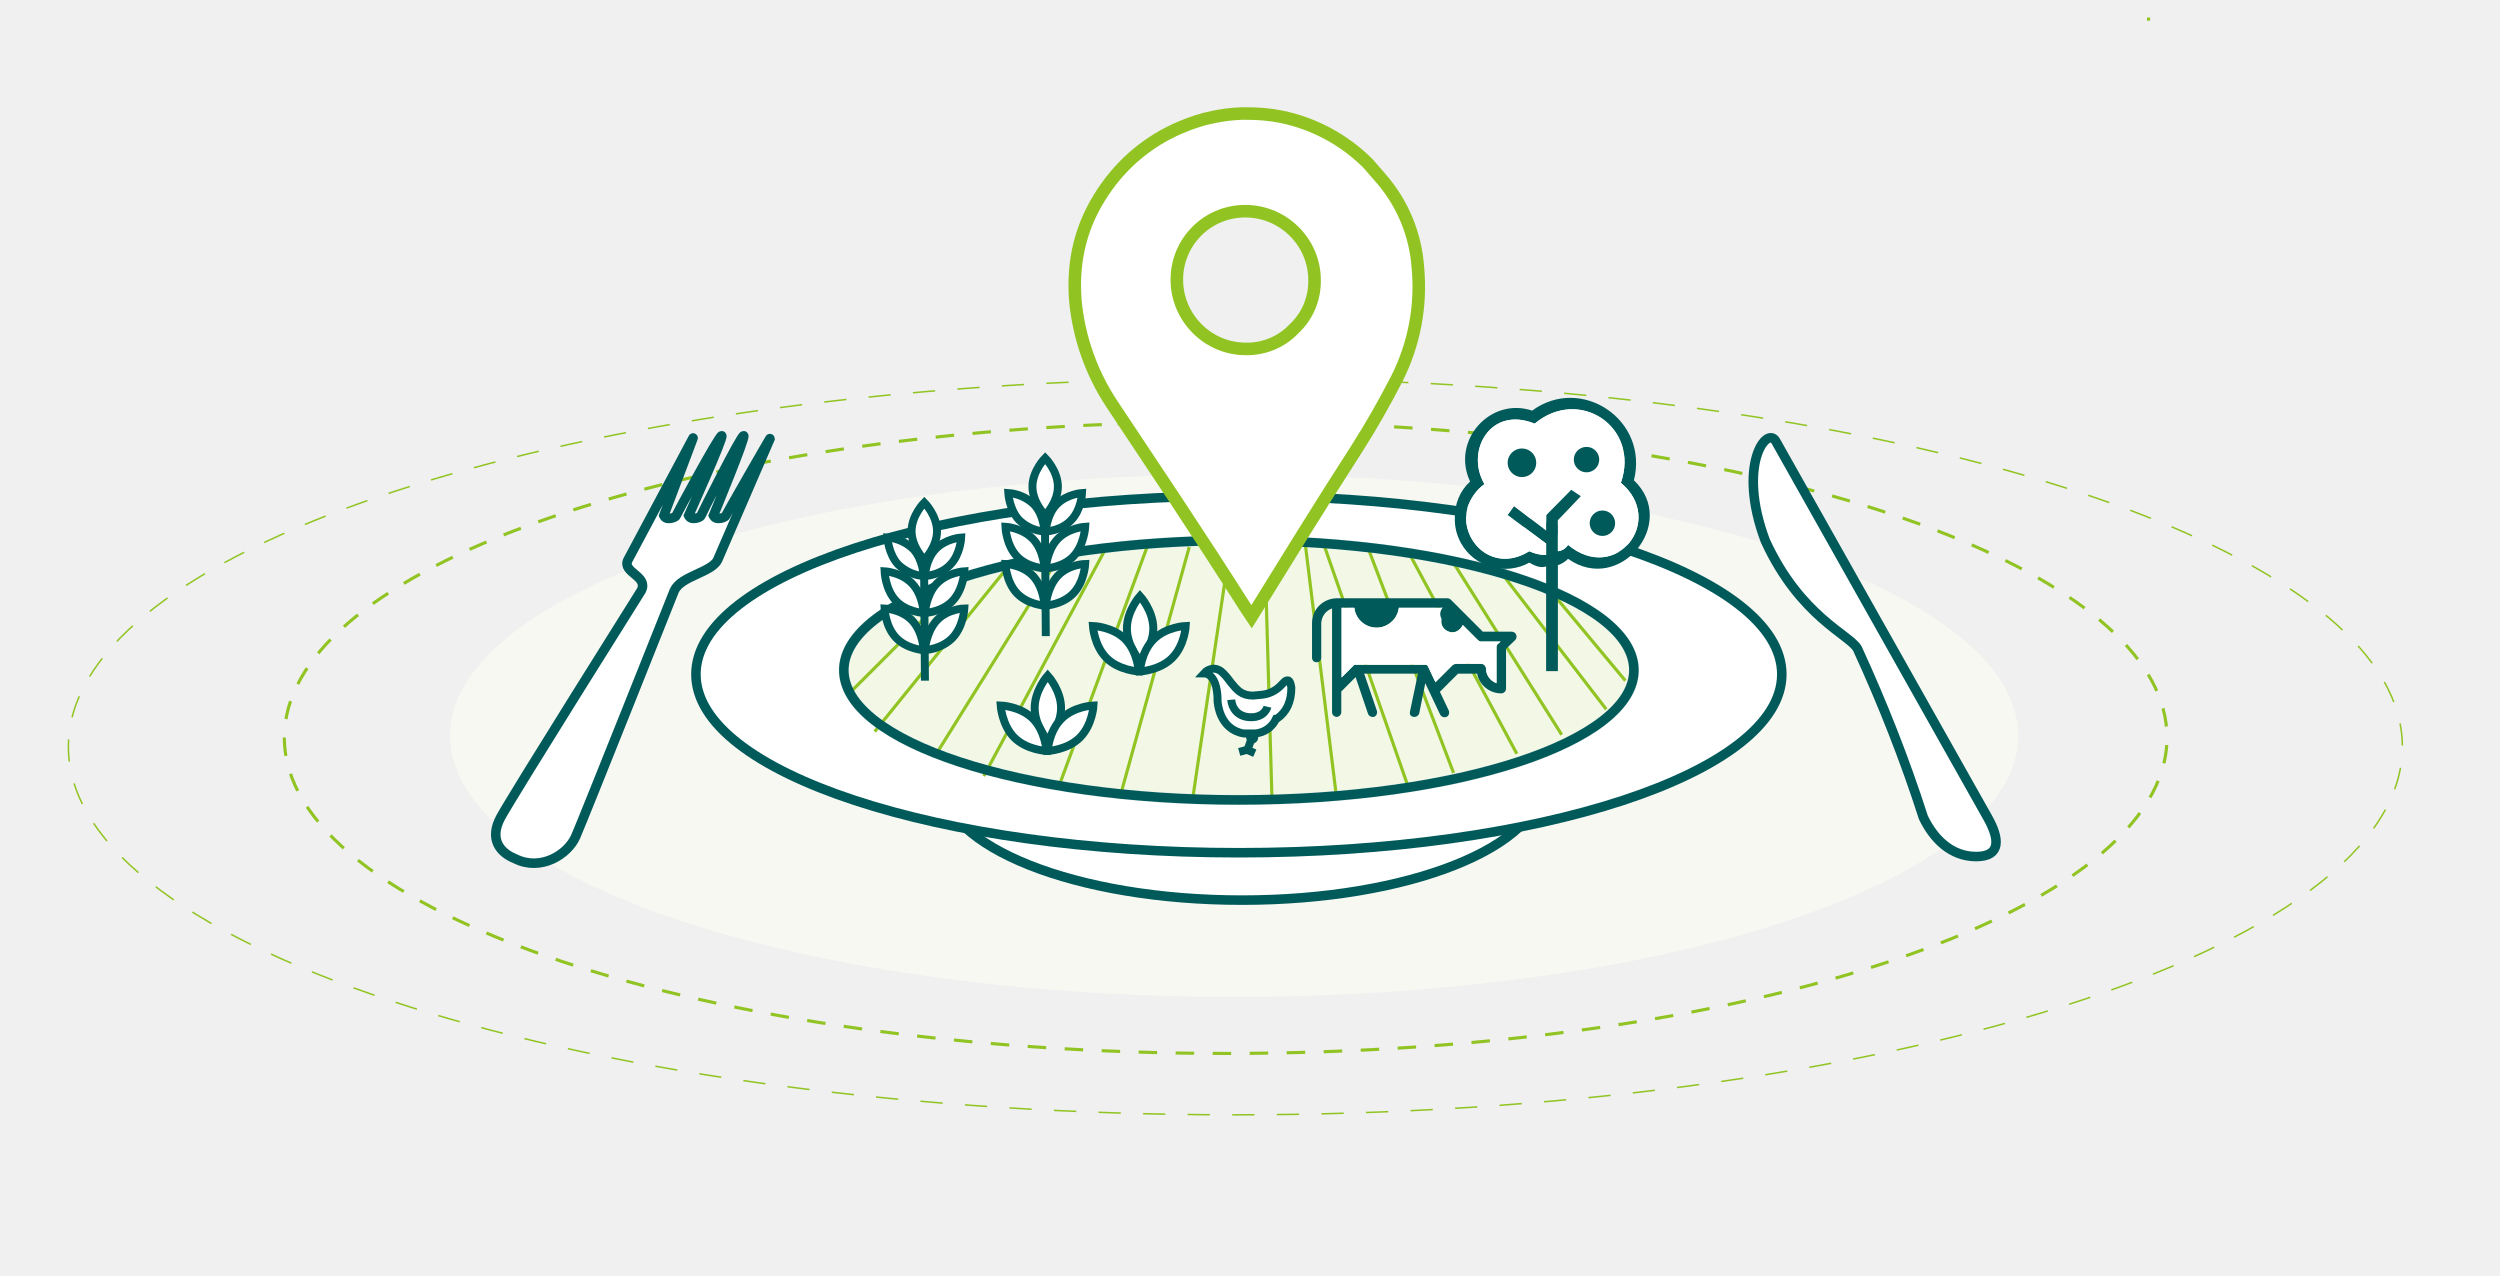
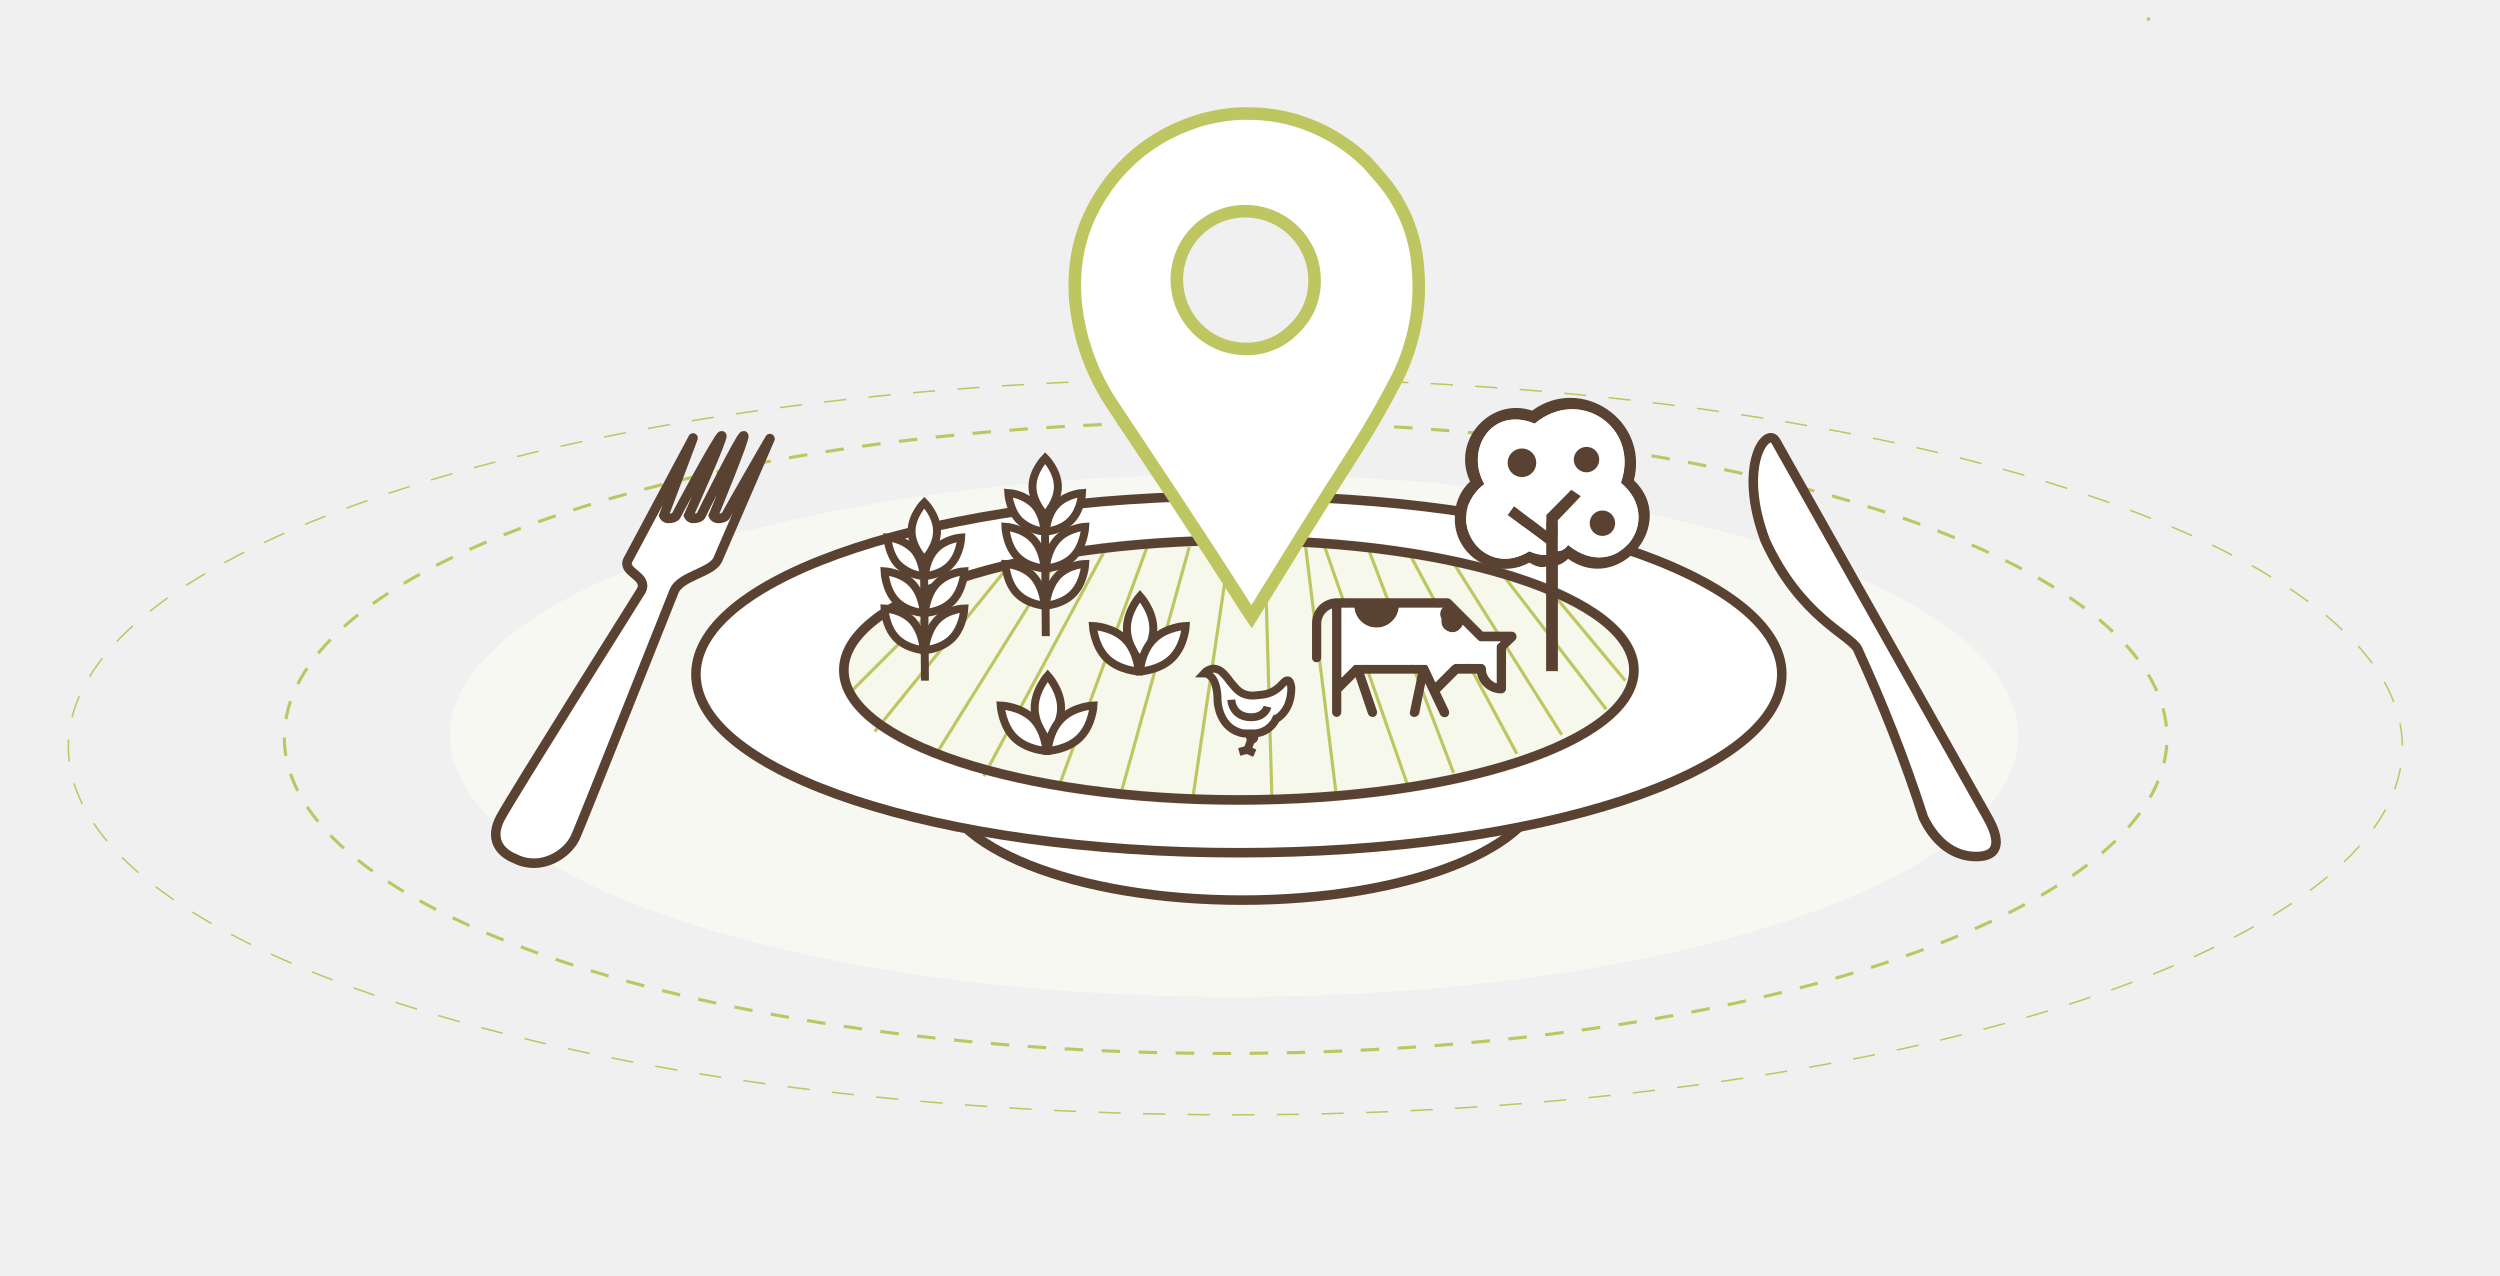
<svg xmlns="http://www.w3.org/2000/svg" xmlns:xlink="http://www.w3.org/1999/xlink" version="1.1" id="Calque_1" x="0px" y="0px" viewBox="0 0 786 401" style="enable-background:new 0 0 786 401;" xml:space="preserve">
  <style type="text/css">
	.st0{fill:#F8F8F3;}
- 	.st1{fill:none;stroke:#91C423;stroke-width:0.99;stroke-miterlimit:10;}
- 	.st2{fill:none;stroke:#91C423;stroke-width:0.99;stroke-miterlimit:10;stroke-dasharray:5.82,5.82;}
- 	.st3{fill:none;stroke:#91C423;stroke-width:0.48;stroke-miterlimit:10;}
- 	.st4{fill:none;stroke:#91C423;stroke-width:0.48;stroke-miterlimit:10;stroke-dasharray:7.01,7.01;}
- 	.st5{fill:#FFFFFF;stroke:#015A5A;stroke-width:3;stroke-miterlimit:10;}
- 	.st6{opacity:0.12;fill:#91C423;stroke:#015A5A;stroke-width:3.24;stroke-miterlimit:10;enable-background:new    ;}
- 	.st7{fill:none;stroke:#91C423;stroke-miterlimit:10;}
- 	.st8{fill:none;stroke:#015A5A;stroke-width:3;stroke-miterlimit:10;}
- 	.st9{fill:none;stroke:#015A5A;stroke-width:2.5;stroke-miterlimit:10;}
- 	.st10{fill:#FFFFFF;stroke:#015A5A;stroke-width:2.5;stroke-miterlimit:10;}
- 	.st11{fill:#015A5A;}
+ 	.st1{fill:none;stroke:#bdc660;stroke-width:0.99;stroke-miterlimit:10;}
+ 	.st2{fill:none;stroke:#bdc660;stroke-width:0.99;stroke-miterlimit:10;stroke-dasharray:5.82,5.82;}
+ 	.st3{fill:none;stroke:#bdc660;stroke-width:0.48;stroke-miterlimit:10;}
+ 	.st4{fill:none;stroke:#bdc660;stroke-width:0.48;stroke-miterlimit:10;stroke-dasharray:7.01,7.01;}
+ 	.st5{fill:#FFFFFF;stroke:#594231;stroke-width:3;stroke-miterlimit:10;}
+ 	.st6{opacity:0.12;fill:#bdc660;stroke:#594231;stroke-width:3.24;stroke-miterlimit:10;enable-background:new    ;}
+ 	.st7{fill:none;stroke:#bdc660;stroke-miterlimit:10;}
+ 	.st8{fill:none;stroke:#594231;stroke-width:3;stroke-miterlimit:10;}
+ 	.st9{fill:none;stroke:#594231;stroke-width:2.5;stroke-miterlimit:10;}
+ 	.st10{fill:#FFFFFF;stroke:#594231;stroke-width:2.5;stroke-miterlimit:10;}
+ 	.st11{fill:#594231;}
	.st12{fill:#FFFFFF;}
- 	.st13{fill:#FFFFFF;stroke:#91C423;stroke-width:3.95;stroke-miterlimit:10;}
+ 	.st13{fill:#FFFFFF;stroke:#bdc660;stroke-width:3.95;stroke-miterlimit:10;}
	.st14{clip-path:url(#SVGID_2_);}
- 	.st15{fill:none;stroke:#91C022;stroke-width:1.52;stroke-miterlimit:10;}
+ 	.st15{fill:none;stroke:#bdc660;stroke-width:1.52;stroke-miterlimit:10;}
</style>
  <ellipse class="st0" cx="388" cy="231.3" rx="246.5" ry="82.1" />
  <path class="st1" d="M429.5,133.7l3,0.2" />
  <path class="st2" d="M438.3,134.2c138.2,8.3,243,48.9,243,97.7c0,54.8-132.5,99.3-295.9,99.3s-296-44.5-296-99.3  c0-50.7,113-92.4,259-98.5" />
  <path class="st1" d="M351.4,133.3l2.9-0.2" />
  <path class="st3" d="M439.3,120.1l3.5,0.2" />
  <path class="st4" d="M449.8,120.6c173.4,9.2,305.5,56.8,305.5,114.2c0,63.9-164.3,115.7-366.9,115.7S21.5,298.7,21.5,234.8  C21.5,176,160.2,127.5,340,120" />
  <path class="st3" d="M343.5,119.9l3.5-0.2" />
  <ellipse class="st5" cx="390.5" cy="245.5" rx="94.5" ry="37.5" />
  <ellipse class="st5" cx="389.5" cy="212" rx="170.7" ry="56.1" />
  <ellipse class="st6" cx="389.5" cy="210.7" rx="124.2" ry="40.8" />
  <line class="st7" x1="318.7" y1="176" x2="275" y2="230" />
  <line class="st7" x1="347.9" y1="172" x2="309.3" y2="244" />
  <line class="st7" x1="373.9" y1="172" x2="352" y2="251" />
  <line class="st7" x1="397.8" y1="178" x2="399.9" y2="251" />
  <line class="st7" x1="416.5" y1="172" x2="442.6" y2="247" />
  <line class="st7" x1="443.6" y1="175" x2="476.9" y2="237" />
  <line class="st7" x1="472.7" y1="181" x2="505" y2="223" />
  <line class="st7" x1="333" y1="175" x2="295" y2="236" />
  <line class="st7" x1="361" y1="171" x2="333" y2="247" />
  <line class="st7" x1="387" y1="170" x2="375" y2="251" />
  <line class="st7" x1="410" y1="168" x2="420" y2="249" />
  <line class="st7" x1="430" y1="172" x2="457" y2="243" />
  <line class="st7" x1="457" y1="177" x2="491" y2="231" />
  <line class="st7" x1="486" y1="184" x2="511" y2="214" />
  <line class="st7" x1="305" y1="180" x2="267" y2="218" />
  <ellipse class="st8" cx="389.5" cy="210.7" rx="124.2" ry="40.8" />
  <line class="st9" x1="290.8" y1="214" x2="290.5" y2="174.3" />
  <path class="st10" d="M294.6,167c0,5-4,9-4,9s-4-4-4-9s4-9,4-9S294.6,162,294.6,167z" />
  <path class="st10" d="M287.1,172.6c3.1,3.3,3.3,8.5,3.3,8.5c-3-0.2-5.8-1.5-8-3.6c-3.1-3.3-3.4-8.5-3.4-8.5  C282,169.2,284.9,170.5,287.1,172.6z" />
  <path class="st10" d="M298.8,177.5c-3.1,3.4-8,3.6-8,3.6s0.2-5.2,3.4-8.5s8-3.6,8-3.6S302,174.2,298.8,177.5z" />
  <path class="st10" d="M286.8,183.5c3.4,3.6,3.6,9.2,3.6,9.2s-5.3-0.2-8.7-3.8s-3.6-9.3-3.6-9.3S283.4,179.9,286.8,183.5z" />
  <path class="st10" d="M299.5,188.9c-3.4,3.6-8.7,3.8-8.7,3.8s0.3-5.6,3.7-9.2s8.7-3.9,8.7-3.9S302.9,185.3,299.5,188.9z" />
  <path class="st10" d="M286.8,195.1c3.4,3.7,3.6,9.3,3.6,9.3s-5.3-0.3-8.7-3.9s-3.6-9.2-3.6-9.2S283.4,191.5,286.8,195.1z" />
  <path class="st10" d="M299.5,200.5c-3.4,3.6-8.7,3.9-8.7,3.9s0.3-5.6,3.7-9.3s8.7-3.8,8.7-3.8S302.9,196.9,299.5,200.5z" />
  <path class="st10" d="M333.6,222.6c0,5.6-4.2,10.1-4.2,10.1s-4.1-4.5-4.1-10.1s4.1-10.2,4.1-10.2S333.6,217,333.6,222.6z" />
  <path class="st10" d="M324.8,226c3.9,4,4.2,10.1,4.2,10.1s-6.2-0.3-10.1-4.2s-4.3-10.1-4.3-10.1S320.8,222,324.8,226z" />
  <path class="st10" d="M339.5,231.9c-3.9,3.9-10.1,4.2-10.1,4.2s0.3-6.1,4.3-10.1s10.1-4.2,10.1-4.2S343.5,227.9,339.5,231.9z" />
  <path class="st11" d="M486.1,211v-32.9c-1.6,0.5-3.2,0-5.3-1.2c-7.6,4.2-17.3,1.4-21.5-6.2c-1.3-2.4-2-5.1-1.9-7.9  c-0.1-4.3,1.6-8.5,4.8-11.4c-6.1-13,6.5-26.7,19.5-22.3c15.4-11.3,36.8,2.9,32,21.9c14.1,13.4-4.5,36.1-20.7,24.7  c-0.9,0.9-2,1.6-3.2,2V211H486.1z M501.5,147.4l2.4,2.4l-14.1,13.8v9.7c1.3-0.1,2.5-0.9,3.2-2c15,12.5,30.8-7.7,16.6-19.5  c6.1-17.4-13-30.4-27.1-18.6c-13.8-5.7-21.9,8.5-15.8,19c-2.5,1.8-4.3,4.4-5.3,7.3c-2.8,10.1,7.7,21.1,19.4,13.8  c1.7,0.8,3.5,1.2,5.3,1.2v-3.6l-12.1-9l2-2.8l10.1,7.7c0-15,1.6-10.5-5.3-19l2.9-2.1C490.6,154.2,501.5,147.4,501.5,147.4z" />
  <path class="st12" d="M494,154l3,2l-7.2,7.6v9.7c1.3-0.1,2.5-0.9,3.2-2c15,12.5,30.8-7.7,16.6-19.5c6.1-17.4-13-30.4-27.1-18.6  c-13.8-5.7-21.9,8.5-15.8,19c-2.5,1.8-4.3,4.4-5.3,7.3c-2.8,10.1,7.7,21.1,19.4,13.8c1.7,0.8,3.5,1.2,5.3,1.2v-3.6l-12.1-9l2-2.8  l10.1,7.7V162" />
  <path class="st11" d="M476.7,199.6c-0.2-0.6-0.8-1-1.4-1h-9.1l-10.1-10.1c-0.3-0.2-0.6-0.4-1-0.4h-34.9c-4.3,0.1-7.7,3.5-7.7,7.8  v10.9c0,0.8,0.6,1.4,1.4,1.4c0,0,0.1,0,0.1,0c0.8,0,1.4-0.6,1.4-1.4v-10.9c0.1-2.1,1.4-3.9,3.4-4.6v32.6c0,0.8,0.6,1.4,1.4,1.5  c0.8,0,1.5-0.7,1.5-1.5l0,0v-6.5l4.5-4.5l3.9,11.5c0.2,0.6,0.8,1,1.4,1h0.4c0.8-0.2,1.2-1.1,1-1.9c0,0,0,0,0,0l0,0l-4-11.7h16.9  l-2.5,11.9c-0.2,0.7,0.1,1.4,0.8,1.6c0.1,0,0.2,0,0.3,0.1h0.3c0.7,0,1.3-0.5,1.5-1.1l1.9-9.5l4.7,9.9c0.3,0.5,0.8,0.8,1.4,0.8  c0.8,0,1.4-0.6,1.4-1.4c0,0,0-0.1,0-0.1c0-0.2,0-0.4-0.1-0.6l-2.8-5.9l5.7-5.7h6c0.7,3.6,3.9,6.2,7.6,6.2c0.8,0,1.5-0.7,1.5-1.5V204  l2.9-2.8C476.8,200.8,476.9,200.1,476.7,199.6z M471,202.4c-0.3,0.2-0.5,0.6-0.5,1v11.4c-1.9-0.7-3.3-2.5-3.3-4.6  c0-0.8-0.7-1.5-1.5-1.5h-7.9c-0.4,0-0.8,0.2-1.1,0.4l-5.4,5.4l-2.3-4.9l0,0l-0.2-0.3l0,0l-0.3-0.3h-22.7l-4,4v-21.9h4  c0.4,3.8,3.9,6.6,7.7,6.2c0,0,0.1,0,0.1,0c3.2-0.4,5.8-3,6.2-6.2h14.7l0.9,1c-1.8,0.7-2.7,2.6-2.1,4.4c0.7,1.8,2.7,2.7,4.5,2.1  c0.9-0.4,1.7-1.2,2.1-2.1l4.7,4.7c0.3,0.3,0.6,0.5,1,0.5h6.2L471,202.4z" />
  <path class="st12" d="M471,202.4c-0.3,0.2-0.5,0.6-0.5,1v11.4c-1.9-0.7-3.3-2.5-3.3-4.6c0-0.8-0.7-1.5-1.5-1.5h-7.9  c-0.4,0-0.8,0.2-1.1,0.4l-5.4,5.4l-2.3-4.9l0,0l-0.2-0.3l0,0l-0.3-0.3h-22.7l-4,4v-21.9h4c0.4,3.8,3.9,6.6,7.7,6.2c0,0,0.1,0,0.1,0  c3.2-0.4,5.8-3,6.2-6.2h14.7l0.9,1c-1.8,0.7-2.7,2.6-2.1,4.4c0.7,1.8,2.7,2.7,4.5,2.1c0.9-0.4,1.7-1.2,2.1-2.1l4.7,4.7  c0.3,0.3,0.6,0.5,1,0.5h6.2L471,202.4z" />
  <path class="st11" d="M455.9,190c-1.7,0-3.1,1.4-3.1,3.1v0c0.1,1.7,1.4,3,3.1,3.1c1.7,0,3-1.3,3-3c0,0,0-0.1,0-0.1  c0.1-1.7-1.2-3-2.9-3.1C456,190,455.9,190,455.9,190z" />
  <path class="st13" d="M445.8,84.3c-0.7-10.5-4.8-20.4-11.7-28.3l-4-4.6c-7.5-7.5-17-12.6-27.3-14.7c-3.5-0.7-7-1-10.6-1h-1.9  c-3,0.1-6,0.5-8.9,1.1c-3.5,0.7-6.8,1.8-10.1,3.2c-10,4.2-18.4,11.2-24.4,20.2c-7,10.4-9.8,21.6-8.8,34.4c1.1,11.5,5,22.6,11.4,32.3  l19.8,29.8c7.4,11.2,14.9,22.7,22.2,34.2l2,3l16.1-26c5.6-9,11.3-18,16.9-26.7c4.6-7.2,8.8-14.6,12.7-22.2  C444.6,108.3,446.9,96.3,445.8,84.3z M406.9,103.3c-3.9,4.2-9.5,6.5-15.2,6.4c-11.9,0-21.6-9.7-21.7-21.6  c-0.1-11.9,9.4-21.6,21.3-21.7c0.1,0,0.3,0,0.4,0c11.9,0.1,21.6,9.8,21.6,21.7C413.4,93.8,411.1,99.4,406.9,103.3z" />
  <polygon class="st0" points="507.6,136.8 507.6,136.8 507.6,136.8 507.6,136.8 " />
  <path class="st5" d="M201.6,185.7c2.4-4.6-6.1-5.7-4.2-9.6l20.5-38.4c0.2-0.4-9.2,24.4-9.2,24.4s0.4,0.9,1.4,0.9h0.1  c1.1,0,2.2-0.4,2.4-0.9S226,137,226.9,137s-10.4,25.1-10.4,25.1s0.4,0.9,1.5,0.9l0,0c1.1,0,2.2-0.4,2.4-0.9s12.5-25.1,13.4-25.1  s-9.5,25.1-9.5,25.1s0.4,0.9,1.5,0.9h0.1c1,0,2.1-0.4,2.3-0.9s14.1-24.8,14-24.4l-16.6,38.4c-2,3.9-11.5,5-13.6,9.6  c0,0-28.5,71.6-31,77.3s-11,11-19,7c-5-2-8.2-6.3-4.6-13C161,250.3,201.6,185.7,201.6,185.7z" />
  <path class="st5" d="M584,204c-2.2-4.3-18-10-29-34c-9-24,0.6-36.2,3.3-31.3L624.9,257c3.8,6.7,4.3,12.3-3.6,12.3  s-13.4-5.6-16.6-12.3C598.9,238.9,591.9,221.2,584,204z" />
  <circle class="st11" cx="478.5" cy="145.5" r="4.5" />
  <circle class="st11" cx="503.8" cy="164.5" r="4" />
  <path class="st10" d="M362.6,197.6c0,5.6-4.2,10.1-4.2,10.1s-4.1-4.5-4.1-10.1s4.1-10.2,4.1-10.2S362.6,192,362.6,197.6z" />
  <path class="st10" d="M353.8,201c3.9,4,4.2,10.1,4.2,10.1s-6.2-0.3-10.1-4.2s-4.3-10.1-4.3-10.1S349.8,197,353.8,201z" />
  <path class="st10" d="M368.5,206.9c-3.9,3.9-10.1,4.2-10.1,4.2s0.3-6.1,4.3-10.1s10.1-4.2,10.1-4.2S372.5,202.9,368.5,206.9z" />
  <line class="st9" x1="328.8" y1="200" x2="328.5" y2="160.3" />
  <path class="st10" d="M332.6,153c0,5-4,9-4,9s-4-4-4-9s4-9,4-9S332.6,148,332.6,153z" />
  <path class="st10" d="M325.1,158.6c3.1,3.3,3.3,8.5,3.3,8.5c-3-0.2-5.8-1.5-8-3.6c-3.1-3.3-3.4-8.5-3.4-8.5  C320,155.2,322.9,156.5,325.1,158.6z" />
  <path class="st10" d="M336.8,163.5c-3.1,3.4-8,3.6-8,3.6s0.2-5.2,3.4-8.5s8-3.6,8-3.6S340,160.2,336.8,163.5z" />
  <path class="st10" d="M324.8,169.5c3.4,3.6,3.6,9.2,3.6,9.2s-5.3-0.2-8.7-3.8s-3.6-9.3-3.6-9.3S321.4,165.9,324.8,169.5z" />
  <path class="st10" d="M337.5,174.9c-3.4,3.6-8.7,3.8-8.7,3.8s0.3-5.6,3.7-9.2s8.7-3.9,8.7-3.9S340.9,171.3,337.5,174.9z" />
  <path class="st10" d="M324.8,181.1c3.4,3.7,3.6,9.3,3.6,9.3s-5.3-0.3-8.7-3.9s-3.6-9.2-3.6-9.2S321.4,177.5,324.8,181.1z" />
  <path class="st10" d="M337.5,186.5c-3.4,3.6-8.7,3.9-8.7,3.9s0.3-5.6,3.7-9.3s8.7-3.8,8.7-3.8S340.9,182.9,337.5,186.5z" />
  <path class="st10" d="M378.5,211.7c0.9,0,1.7,0.4,2.3,1.1c2.1,2.2,2,7,2,7.5s0.5,9,8.2,10.3h1.7l0.4,1.5c0.1,0.3,0.5,0.5,0.8,0.4  c0.3-0.1,0.5-0.4,0.4-0.7l-0.3-1.2h0.6c2.9-0.2,5.4-2,6.6-4.6h0.2c3.1-2.1,4.6-5.4,4.6-9.8l0,0c-0.1-0.7-0.4-2.3-1.1-2.3  s-0.8,0.2-1.8,1.2c-1.6,1.8-3.7,3-6.1,3.3l-3,0.3c-3.7,0-5.1-1.8-7-4.1c-0.7-1-1.5-2-2.4-2.9c-0.8-0.9-1.8-1.4-3-1.5  C380.4,210.3,379.3,210.8,378.5,211.7z" />
  <path class="st9" d="M398.5,222.2c0,0-0.8,3.3-5.1,3.3s-6.1-2.9-6.3-5.5" />
  <polyline class="st9" points="394.5,236.8 392.2,235.8 393.6,231.9 " />
  <line class="st9" x1="389.6" y1="236.4" x2="392.2" y2="235.7" />
  <line class="st7" x1="675.5" y1="5.5" x2="675.5" y2="6.5" />
  <circle class="st11" cx="498.8" cy="144.5" r="4" />
  <g>
    <defs>
      <polygon id="SVGID_1_" points="1286,274.7 886.2,274.7 958.4,165.8 1213.7,165.8   " />
    </defs>
    <clipPath id="SVGID_2_">
      <use xlink:href="#SVGID_1_" style="overflow:visible;" />
    </clipPath>
    <g class="st14">
      <line class="st15" x1="783.2" y1="207.2" x2="1163.4" y2="469" />
    </g>
  </g>
</svg>
